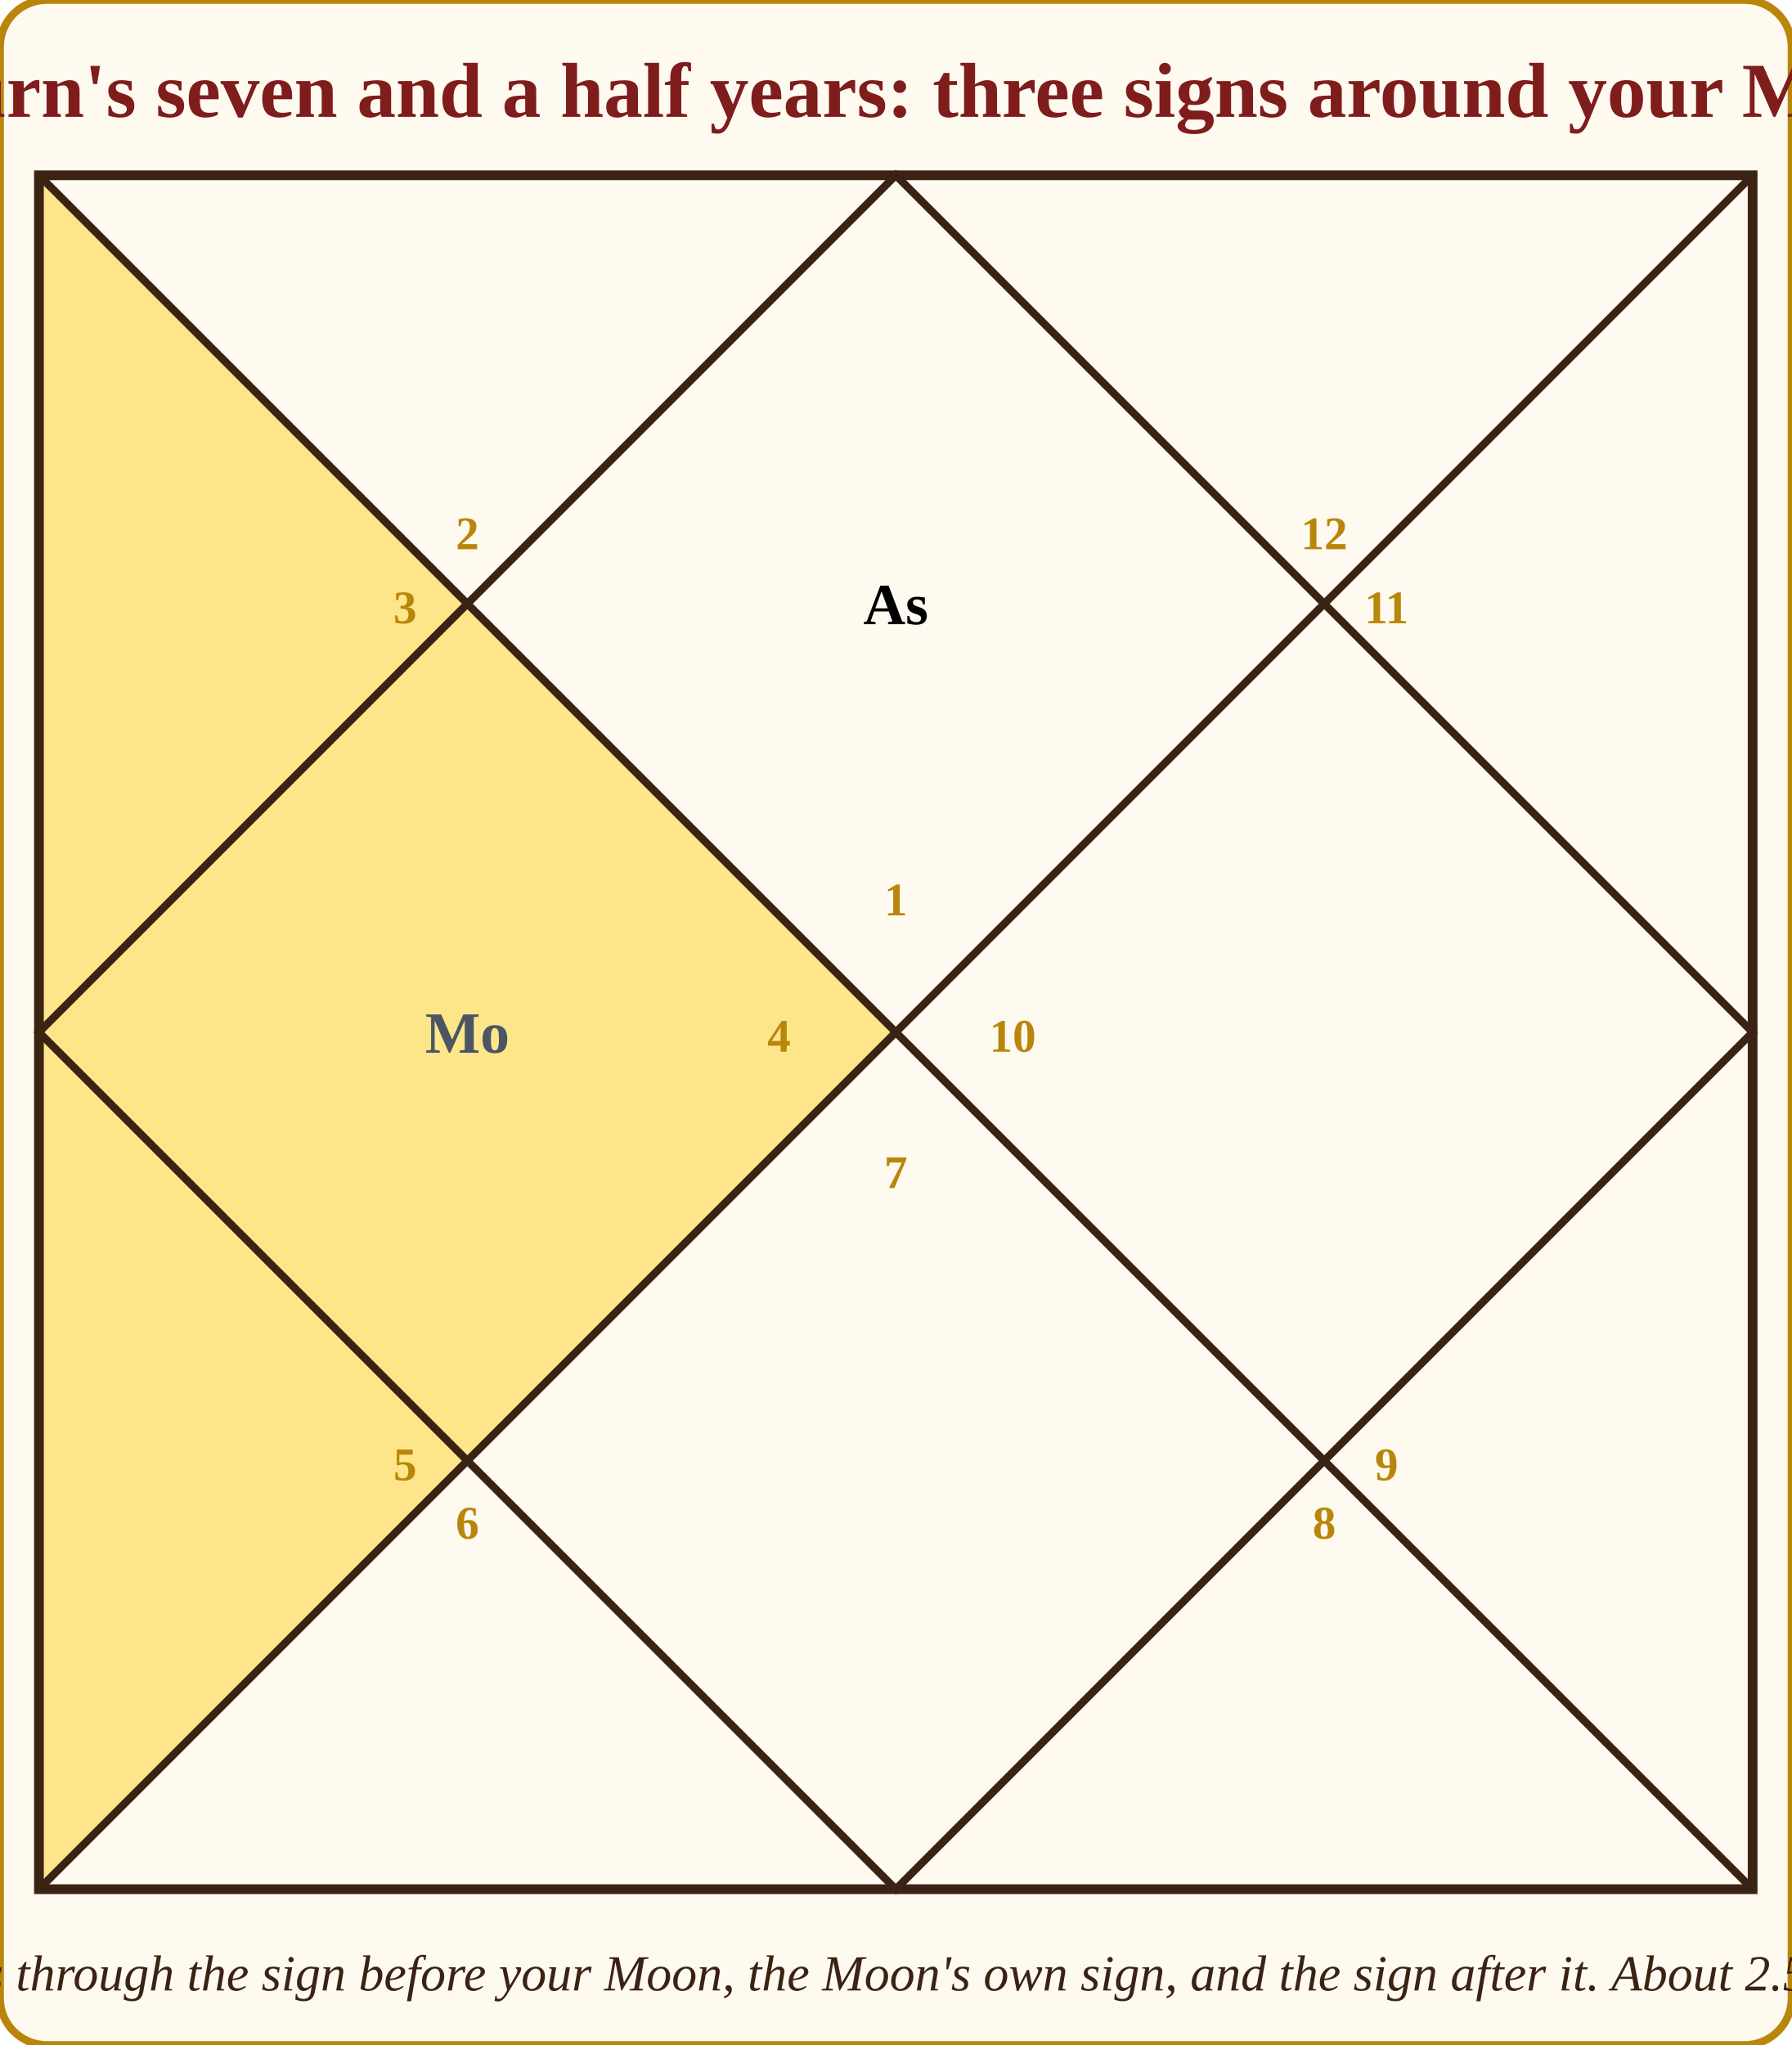
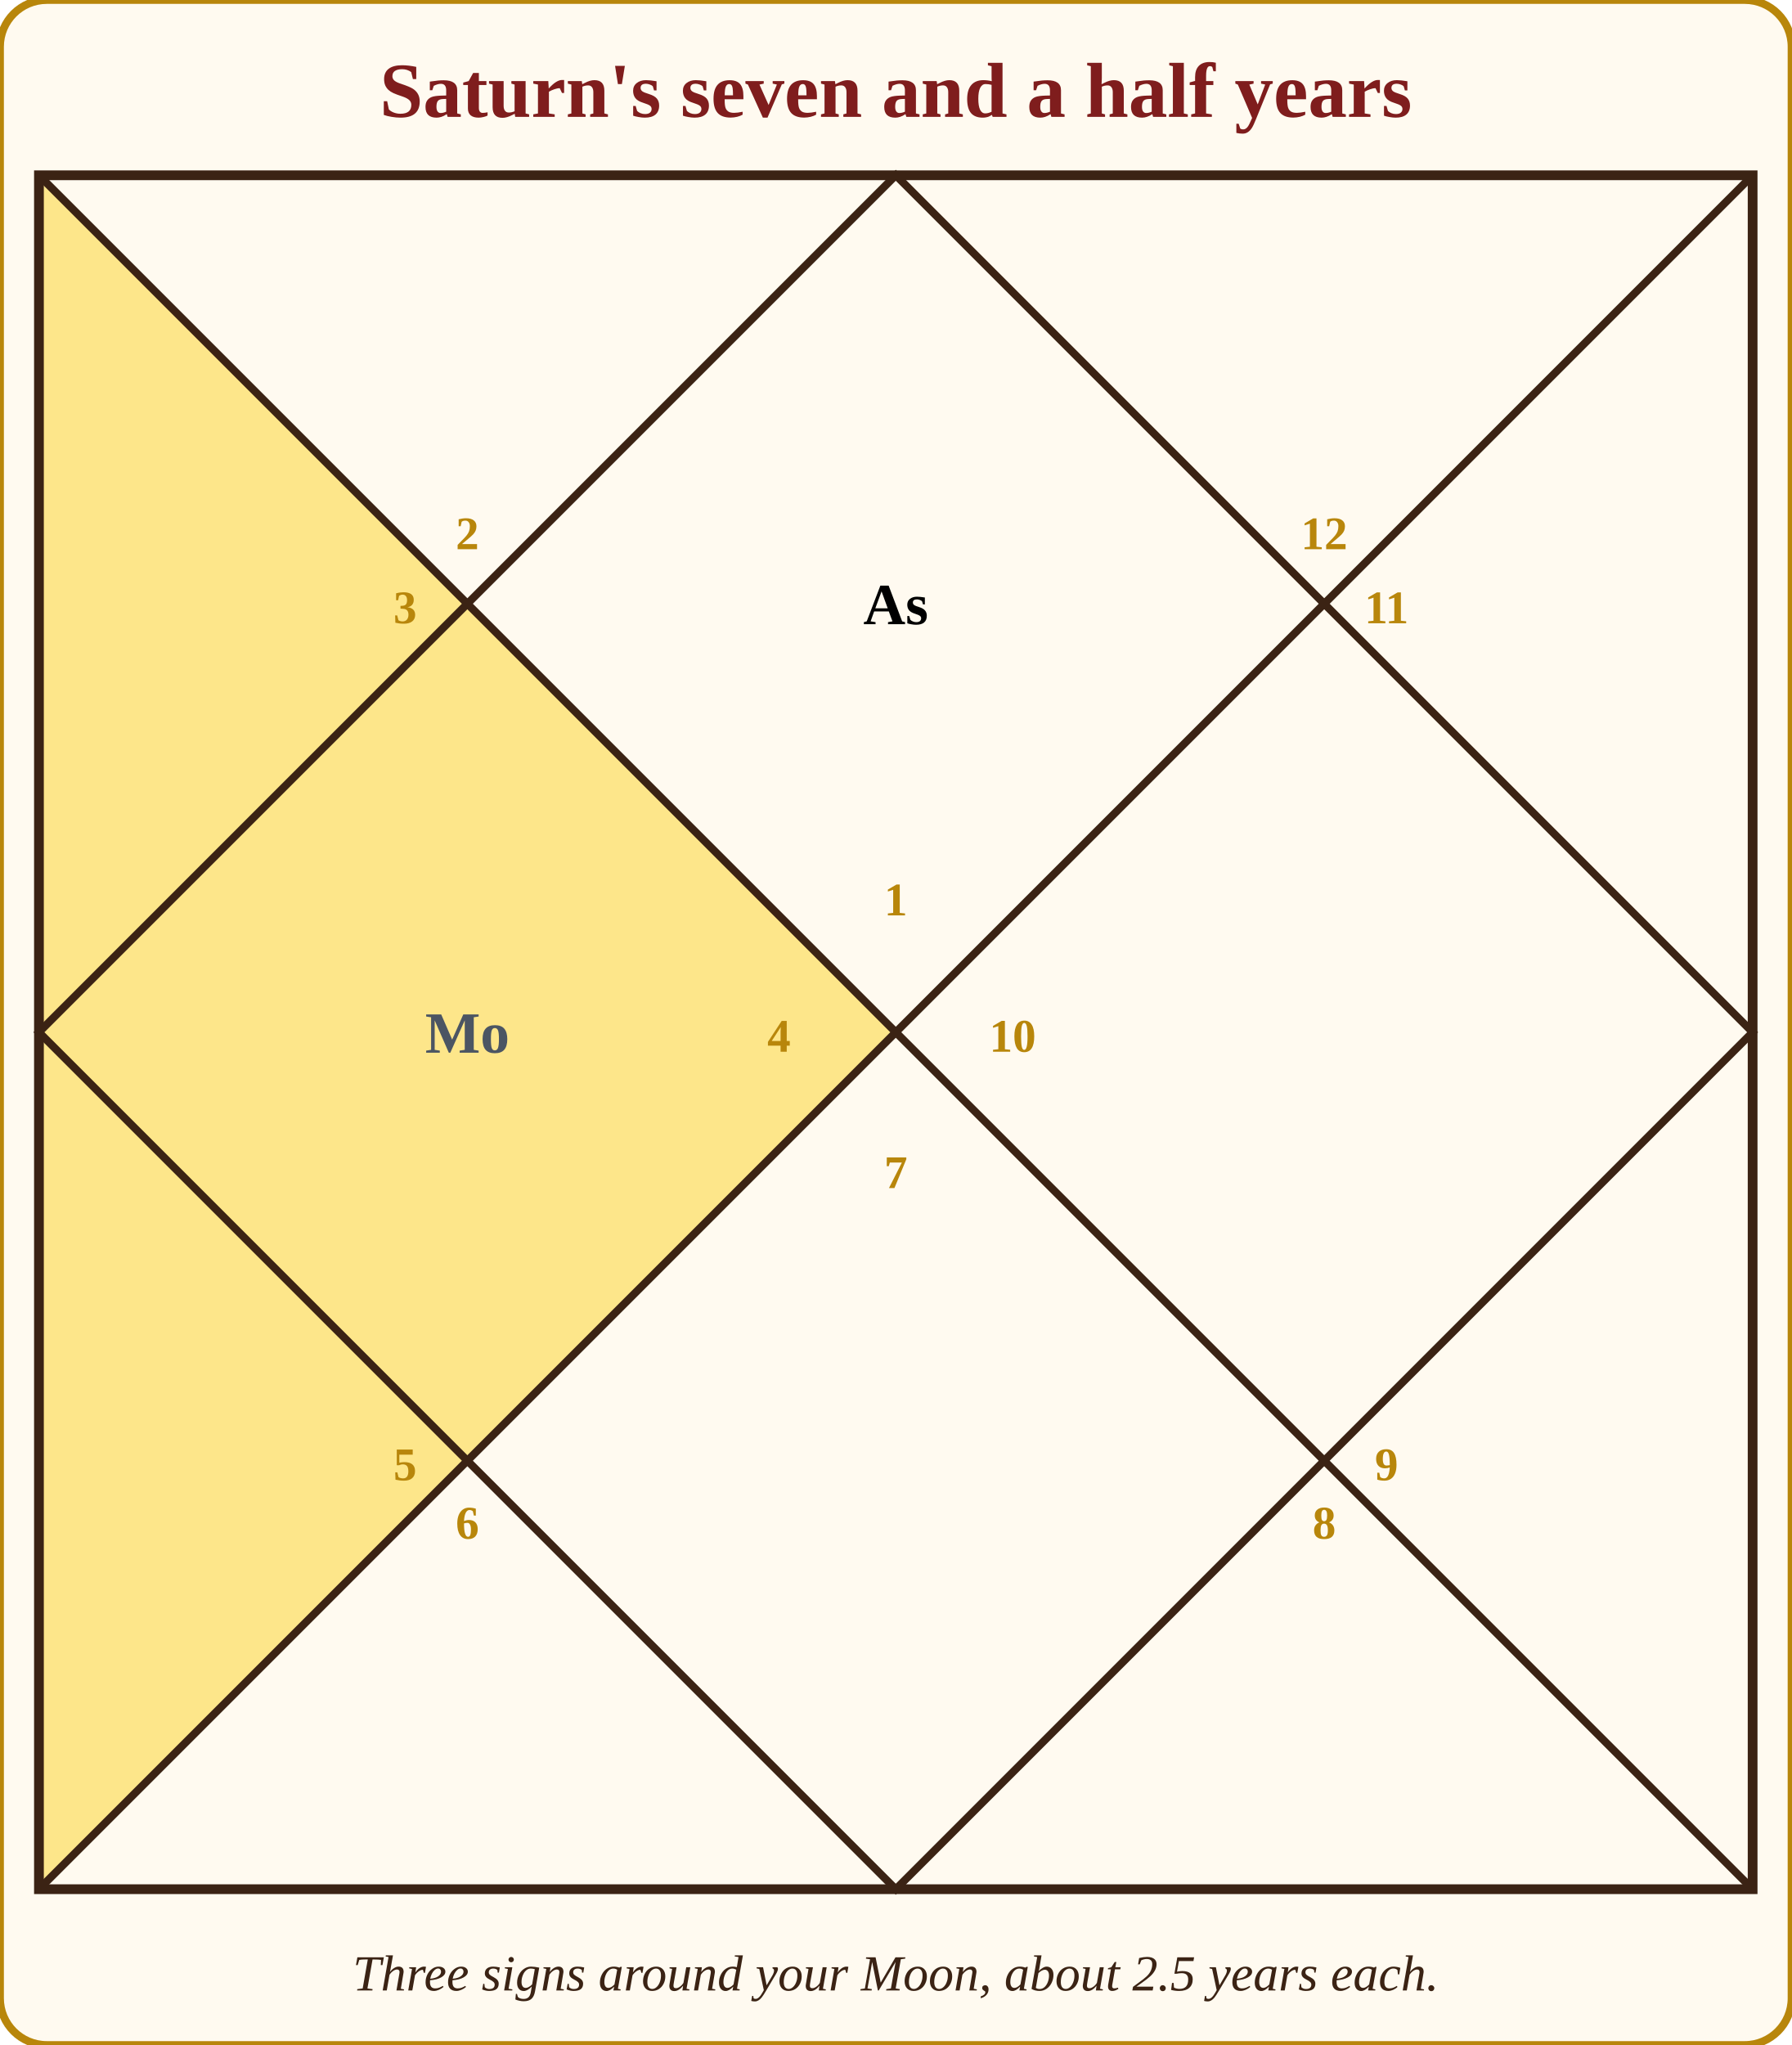
<svg xmlns="http://www.w3.org/2000/svg" width="460" height="525" viewBox="0 0 460 525" font-family="Georgia, 'Times New Roman', serif">
  <rect x="0" y="0" width="460" height="525" rx="12" fill="#fffaf0" stroke="#b8860b" stroke-width="2" />
-   <text x="230.0" y="30" text-anchor="middle" font-size="20" font-weight="bold" fill="#7f1d1d">Saturn's seven and a half years: three signs around your Moon</text>
+   <text x="230.0" y="30" text-anchor="middle" font-size="20" font-weight="bold" fill="#7f1d1d">Saturn's seven and a half years</text>
  <polygon points="230.0,45 340.0,155.0 230.0,265.0 120.0,155.0" fill="none" stroke="none" />
  <polygon points="10,45 230.0,45 120.0,155.0" fill="none" stroke="none" />
  <polygon points="10,45 120.0,155.0 10,265.0" fill="#fde68a" stroke="none" />
  <polygon points="10,265.0 120.0,155.0 230.0,265.0 120.0,375.0" fill="#fde68a" stroke="none" />
  <polygon points="10,485 10,265.0 120.0,375.0" fill="#fde68a" stroke="none" />
  <polygon points="10,485 120.0,375.0 230.0,485" fill="none" stroke="none" />
  <polygon points="230.0,485 120.0,375.0 230.0,265.0 340.0,375.0" fill="none" stroke="none" />
  <polygon points="450,485 230.0,485 340.0,375.0" fill="none" stroke="none" />
  <polygon points="450,485 340.0,375.0 450,265.0" fill="none" stroke="none" />
  <polygon points="450,265.0 340.0,375.0 230.0,265.0 340.0,155.0" fill="none" stroke="none" />
  <polygon points="450,45 450,265.0 340.0,155.0" fill="none" stroke="none" />
  <polygon points="450,45 340.0,155.0 230.0,45" fill="none" stroke="none" />
  <rect x="10" y="45" width="440" height="440" fill="none" stroke="#3b2314" stroke-width="2.5" />
  <line x1="10" y1="45" x2="450" y2="485" stroke="#3b2314" stroke-width="2" />
  <line x1="450" y1="45" x2="10" y2="485" stroke="#3b2314" stroke-width="2" />
  <polygon points="230.0,45 450,265.0 230.0,485 10,265.0" fill="none" stroke="#3b2314" stroke-width="2" />
  <text x="230.0" y="235.0" text-anchor="middle" font-size="12" fill="#b8860b" font-weight="bold">1</text>
  <text x="230.0" y="160.25" text-anchor="middle" font-size="15" font-weight="bold" fill="#000000">As</text>
  <text x="120.0" y="141.0" text-anchor="middle" font-size="12" fill="#b8860b" font-weight="bold">2</text>
  <text x="104.0" y="160.0" text-anchor="middle" font-size="12" fill="#b8860b" font-weight="bold">3</text>
  <text x="200.0" y="270.0" text-anchor="middle" font-size="12" fill="#b8860b" font-weight="bold">4</text>
  <text x="120.0" y="270.25" text-anchor="middle" font-size="15" font-weight="bold" fill="#4b5563">Mo</text>
  <text x="104.0" y="380.0" text-anchor="middle" font-size="12" fill="#b8860b" font-weight="bold">5</text>
  <text x="120.0" y="395.0" text-anchor="middle" font-size="12" fill="#b8860b" font-weight="bold">6</text>
  <text x="230.0" y="305.0" text-anchor="middle" font-size="12" fill="#b8860b" font-weight="bold">7</text>
  <text x="340.0" y="395.0" text-anchor="middle" font-size="12" fill="#b8860b" font-weight="bold">8</text>
  <text x="356.0" y="380.0" text-anchor="middle" font-size="12" fill="#b8860b" font-weight="bold">9</text>
  <text x="260.0" y="270.0" text-anchor="middle" font-size="12" fill="#b8860b" font-weight="bold">10</text>
  <text x="356.0" y="160.0" text-anchor="middle" font-size="12" fill="#b8860b" font-weight="bold">11</text>
  <text x="340.0" y="141.0" text-anchor="middle" font-size="12" fill="#b8860b" font-weight="bold">12</text>
-   <text x="230.0" y="511" text-anchor="middle" font-size="13" fill="#3b2314" font-style="italic">Saturn walks through the sign before your Moon, the Moon's own sign, and the sign after it. About 2.5 years each.</text>
+   <text x="230.0" y="511" text-anchor="middle" font-size="13" fill="#3b2314" font-style="italic">Three signs around your Moon, about 2.5 years each.</text>
</svg>
